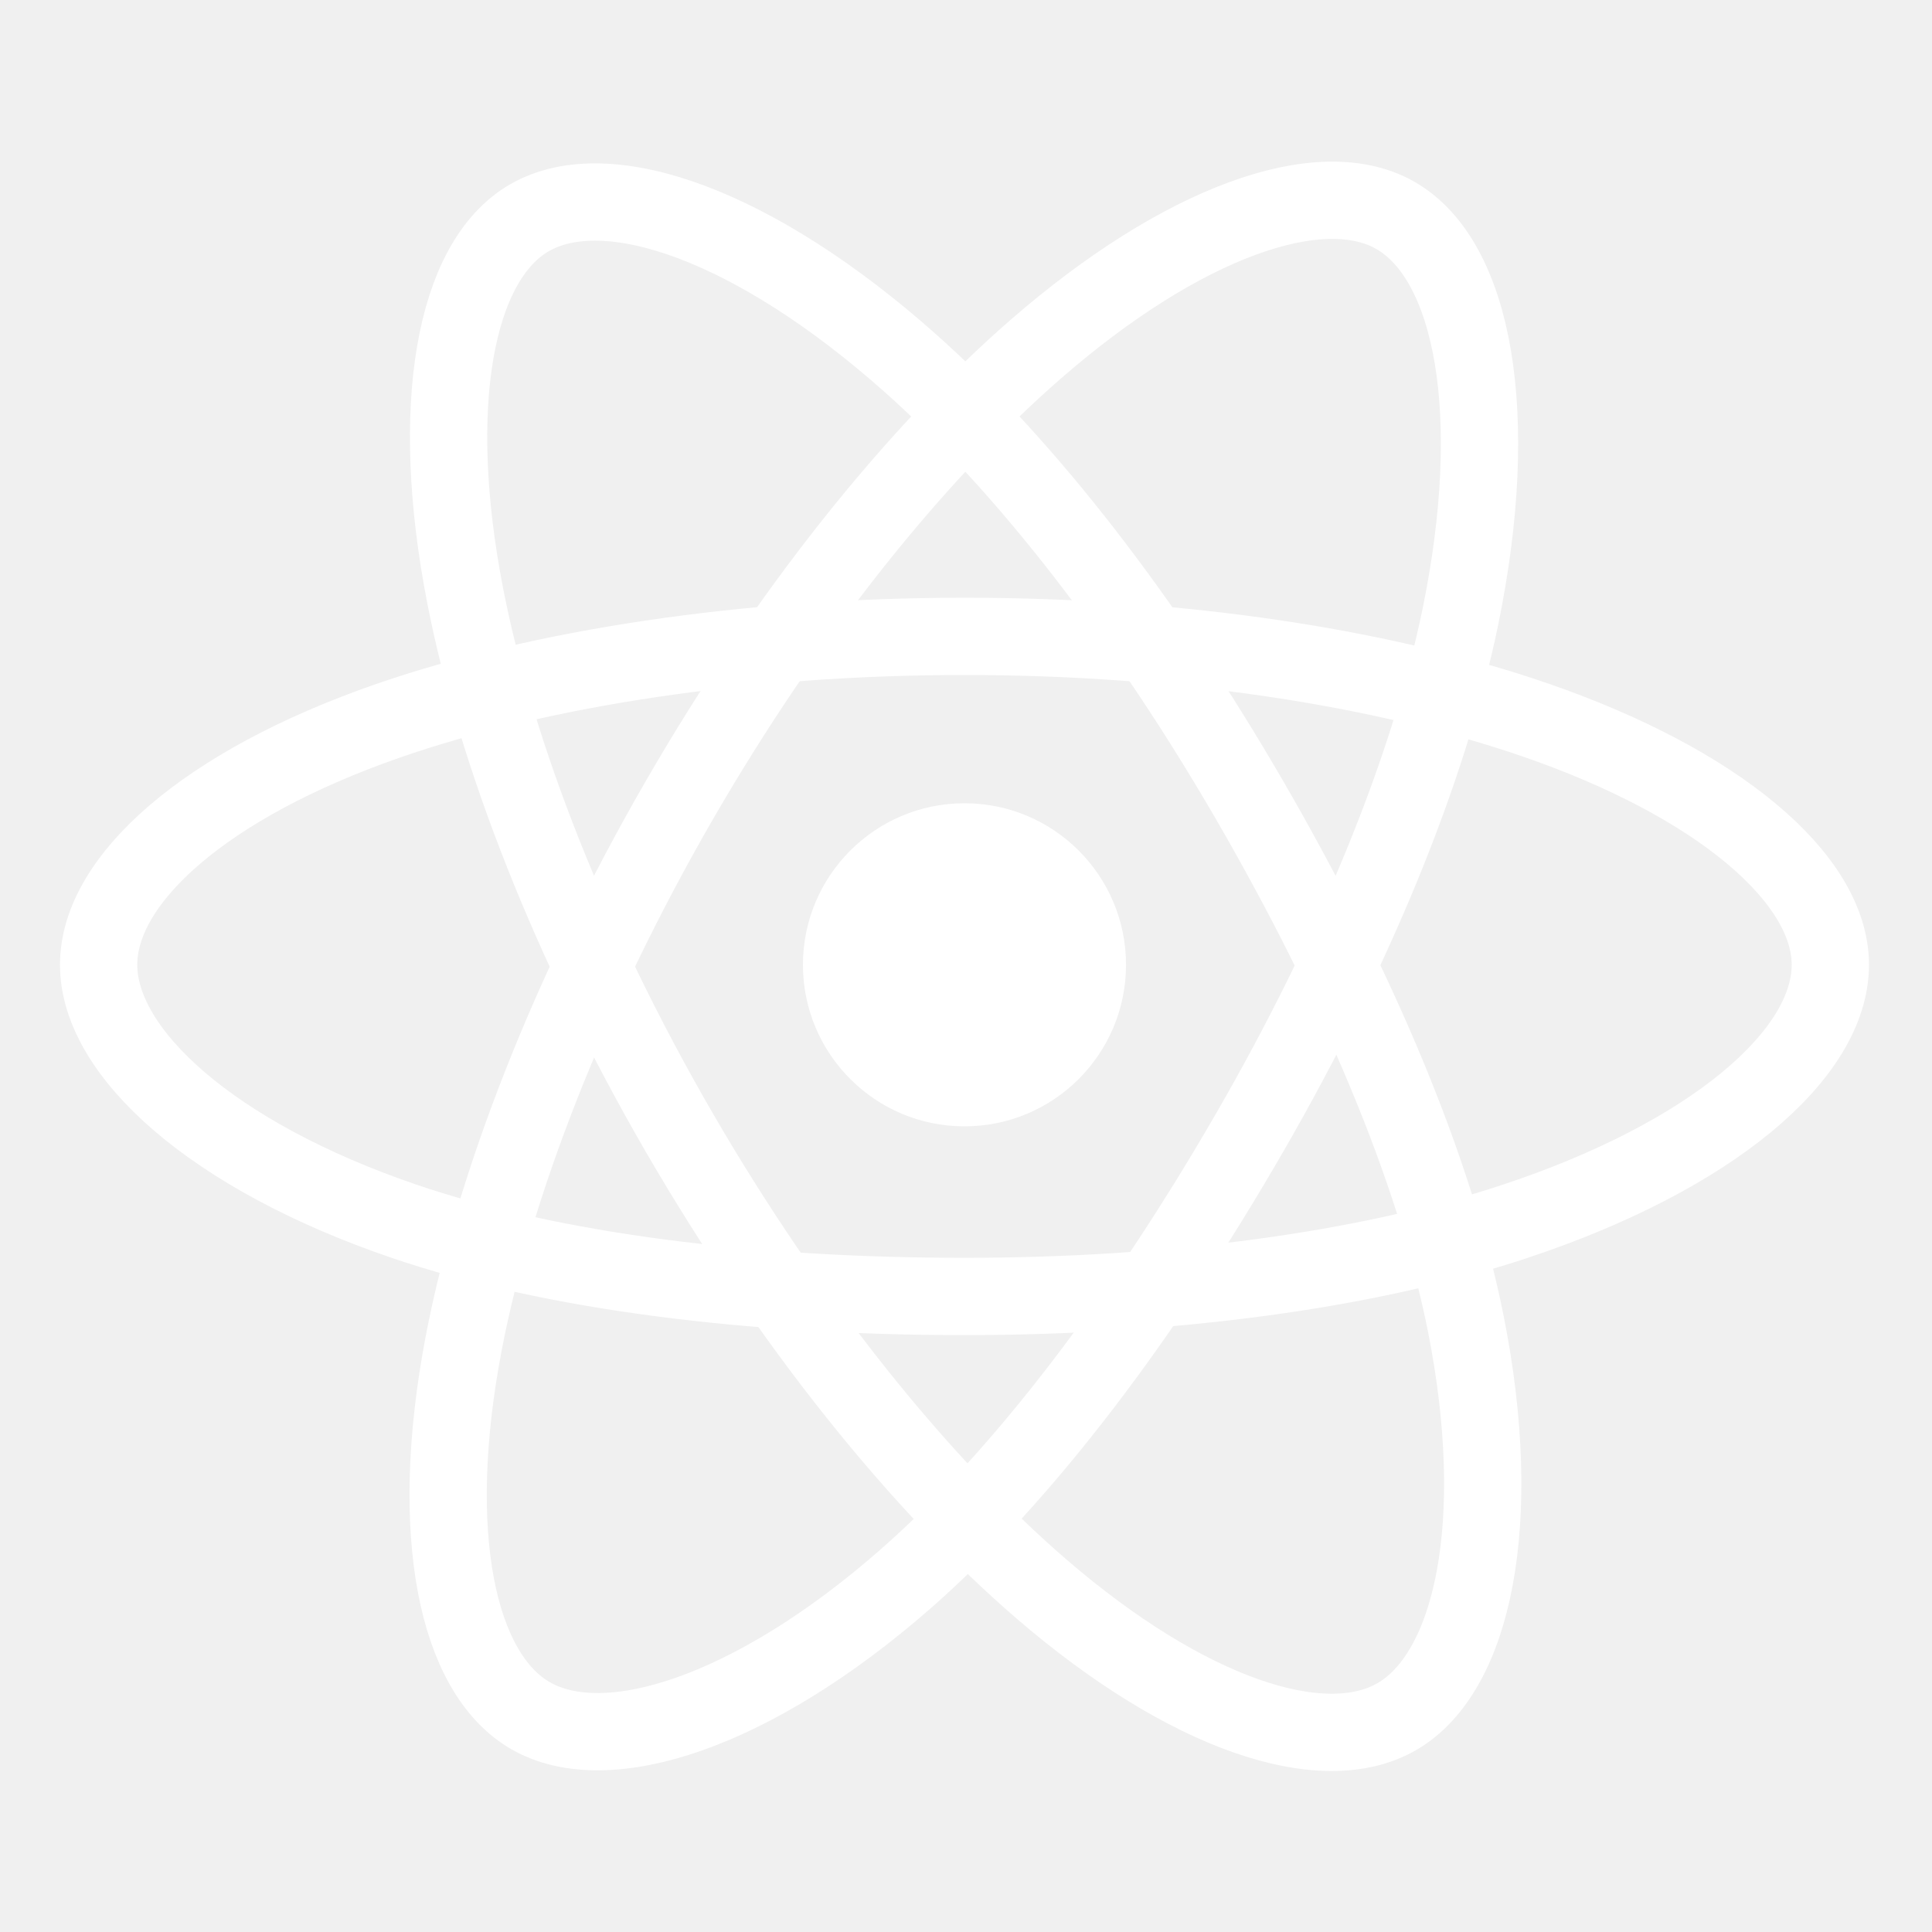
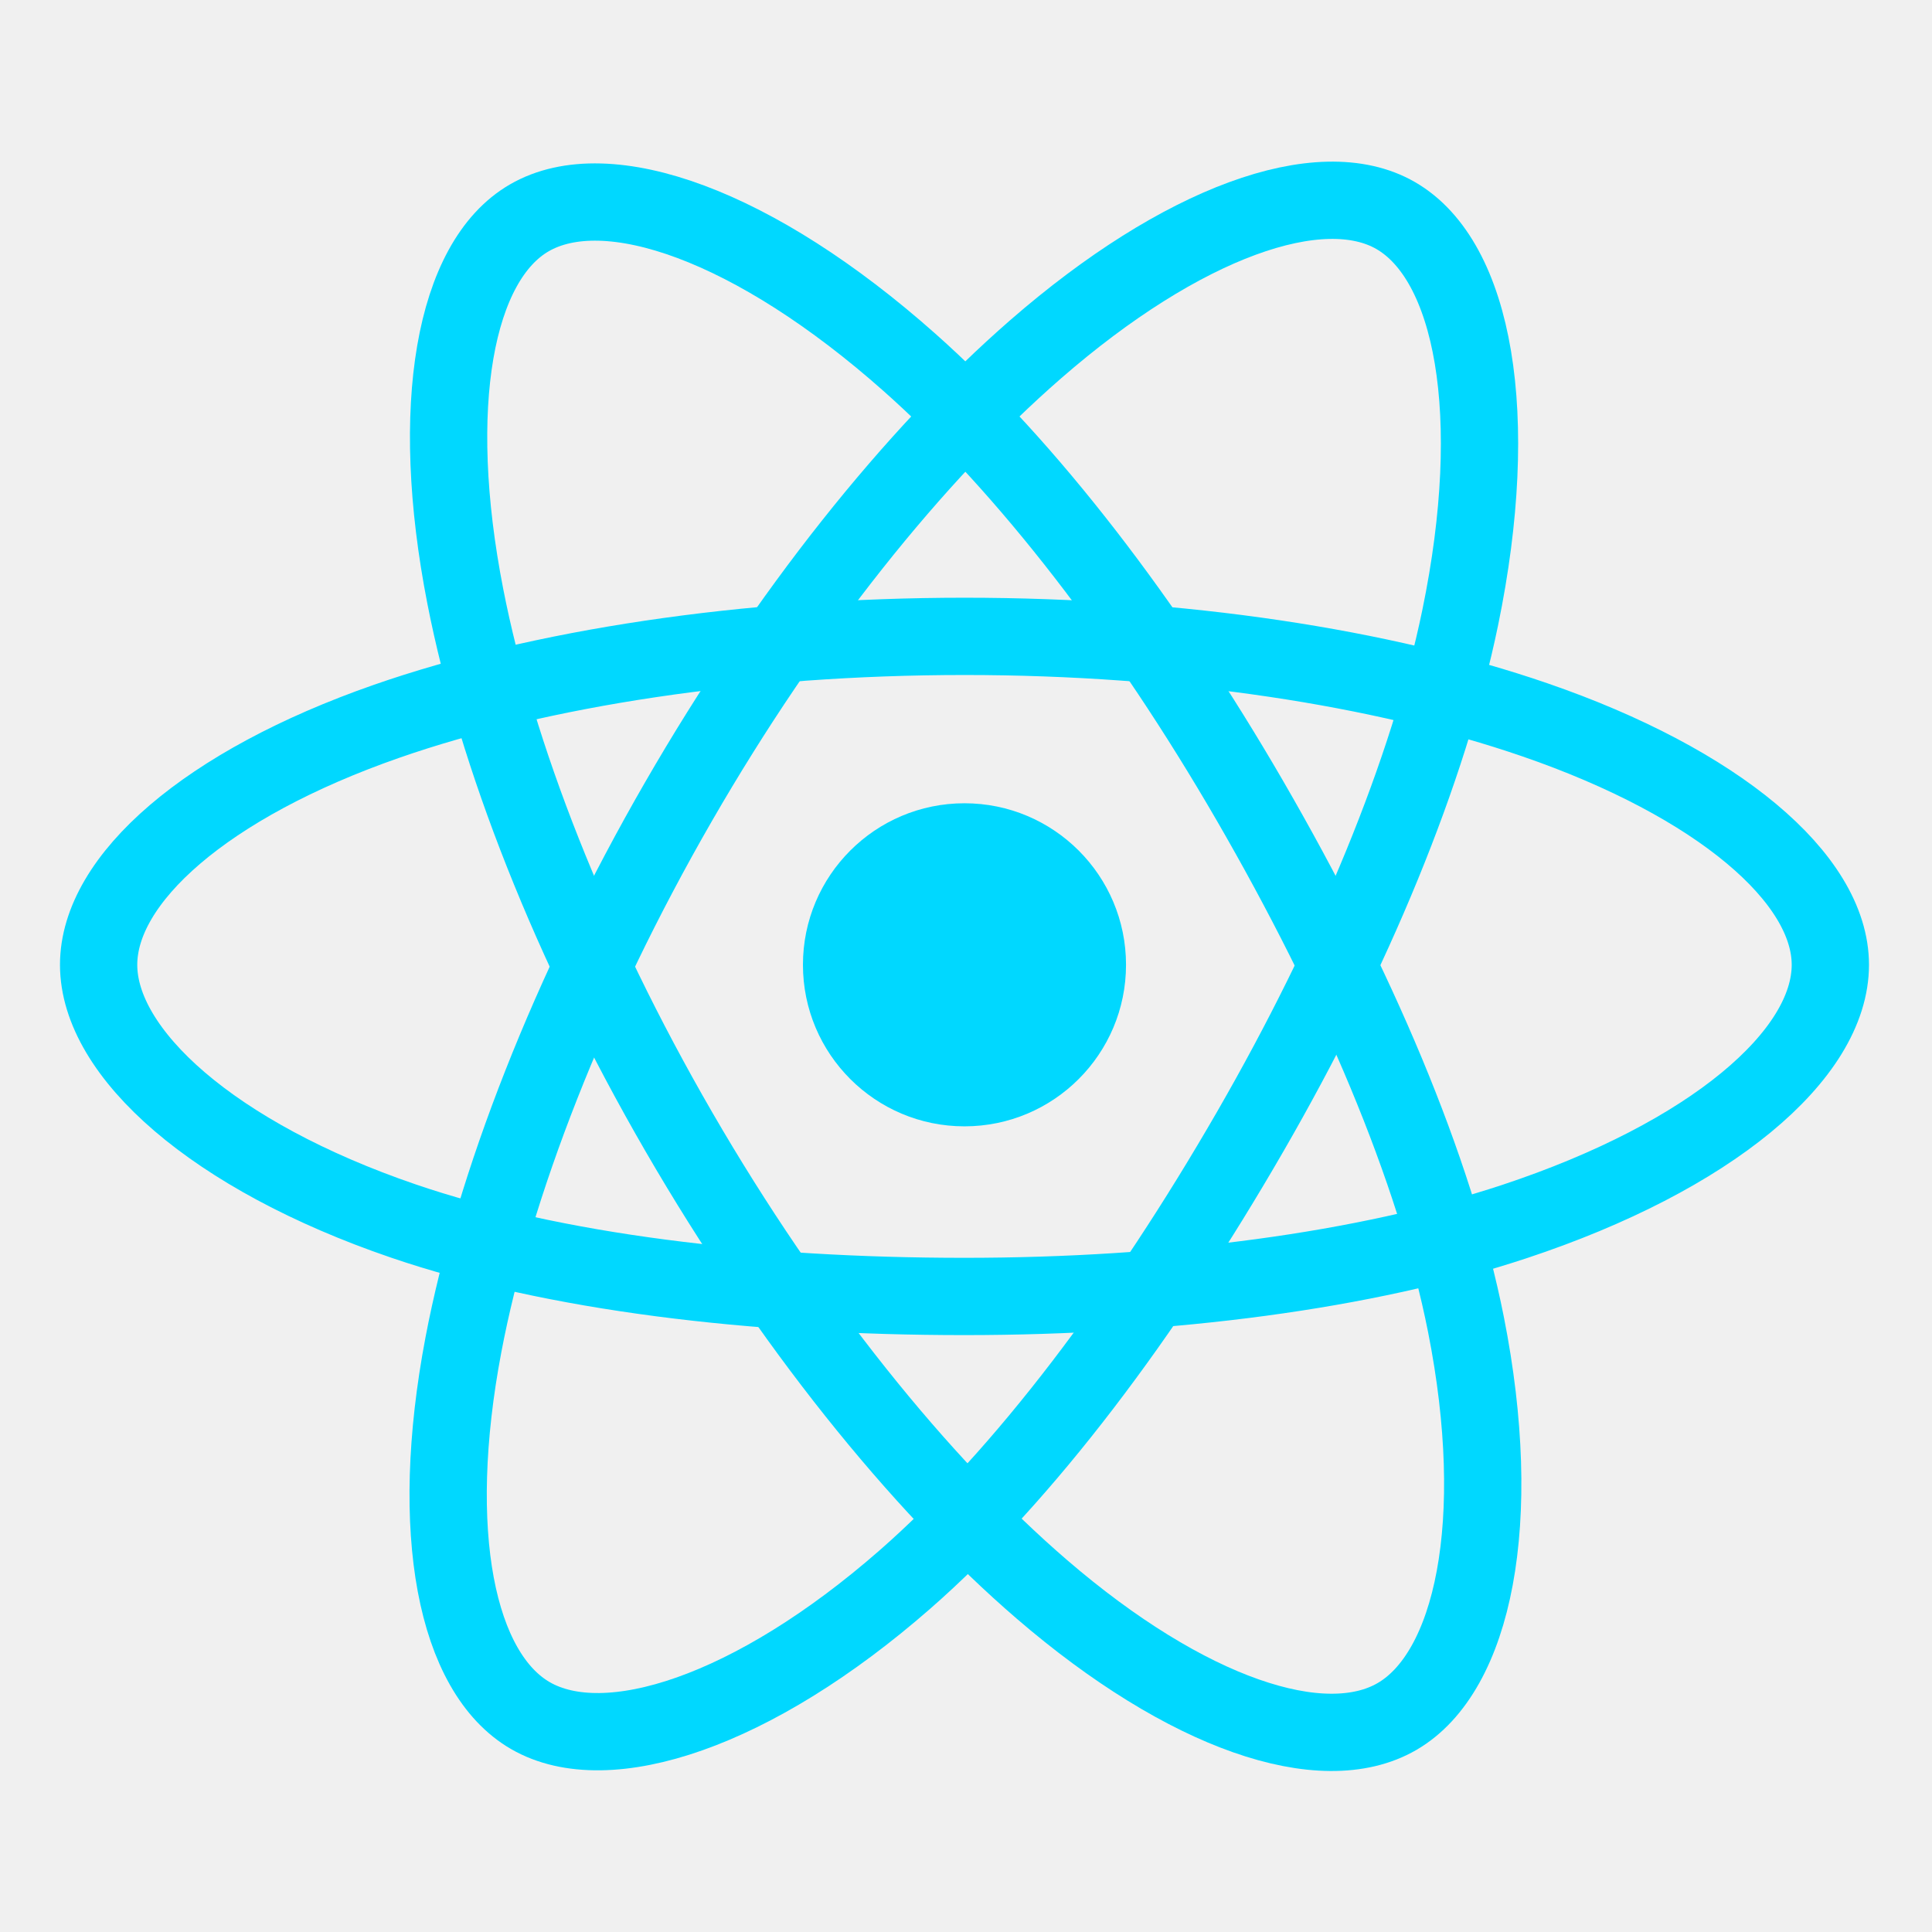
<svg xmlns="http://www.w3.org/2000/svg" version="1.1" id="Layer_2" x="0px" y="0px" width="600px" height="600px" viewBox="0 0 600 600" enable-background="new 0 0 600 600" xml:space="preserve">
  <rect fill="transparent" width="600" height="600" />
-   <circle fill="#FFFFFF" cx="299.529" cy="299.628" r="50.167" />
-   <path fill="none" stroke="#FFFFFF" stroke-width="24" stroke-miterlimit="10" d="M299.529,197.628  c67.356,0,129.928,9.665,177.107,25.907c56.844,19.569,91.794,49.233,91.794,76.093c0,27.991-37.041,59.503-98.083,79.728  c-46.151,15.291-106.879,23.272-170.818,23.272c-65.554,0-127.63-7.492-174.29-23.441c-59.046-20.182-94.611-52.103-94.611-79.559  c0-26.642,33.37-56.076,89.415-75.616C167.398,207.503,231.515,197.628,299.529,197.628z" />
-   <path fill="none" stroke="#FFFFFF" stroke-width="24" stroke-miterlimit="10" d="M210.736,248.922  c33.649-58.348,73.281-107.724,110.92-140.48c45.35-39.466,88.507-54.923,111.775-41.505  c24.248,13.983,33.042,61.814,20.067,124.796c-9.81,47.618-33.234,104.212-65.176,159.601  c-32.749,56.788-70.25,106.819-107.377,139.272c-46.981,41.068-92.4,55.929-116.185,42.213  c-23.079-13.31-31.906-56.921-20.834-115.233C153.281,368.316,176.758,307.841,210.736,248.922z" />
-   <path fill="none" stroke="#FFFFFF" stroke-width="24" stroke-miterlimit="10" d="M210.821,351.482  c-33.746-58.292-56.731-117.287-66.312-166.255c-11.544-58.999-3.382-104.109,19.864-117.566  c24.224-14.024,70.055,2.244,118.14,44.94c36.356,32.28,73.688,80.837,105.723,136.173c32.844,56.733,57.461,114.209,67.036,162.582  c12.117,61.213,2.309,107.984-21.453,121.74c-23.057,13.348-65.249-0.784-110.239-39.499  C285.567,460.886,244.898,410.344,210.821,351.482z" />
+   <circle fill="#00D8FF" cx="299.529" cy="299.628" r="50.167" />
+   <path fill="none" stroke="#00D8FF" stroke-width="24" stroke-miterlimit="10" d="M299.529,197.628  c67.356,0,129.928,9.665,177.107,25.907c56.844,19.569,91.794,49.233,91.794,76.093c0,27.991-37.041,59.503-98.083,79.728  c-46.151,15.291-106.879,23.272-170.818,23.272c-65.554,0-127.63-7.492-174.29-23.441c-59.046-20.182-94.611-52.103-94.611-79.559  c0-26.642,33.37-56.076,89.415-75.616C167.398,207.503,231.515,197.628,299.529,197.628z" />
+   <path fill="none" stroke="#00D8FF" stroke-width="24" stroke-miterlimit="10" d="M210.736,248.922  c33.649-58.348,73.281-107.724,110.92-140.48c45.35-39.466,88.507-54.923,111.775-41.505  c24.248,13.983,33.042,61.814,20.067,124.796c-9.81,47.618-33.234,104.212-65.176,159.601  c-32.749,56.788-70.25,106.819-107.377,139.272c-46.981,41.068-92.4,55.929-116.185,42.213  c-23.079-13.31-31.906-56.921-20.834-115.233C153.281,368.316,176.758,307.841,210.736,248.922z" />
+   <path fill="none" stroke="#00D8FF" stroke-width="24" stroke-miterlimit="10" d="M210.821,351.482  c-33.746-58.292-56.731-117.287-66.312-166.255c-11.544-58.999-3.382-104.109,19.864-117.566  c24.224-14.024,70.055,2.244,118.14,44.94c36.356,32.28,73.688,80.837,105.723,136.173c32.844,56.733,57.461,114.209,67.036,162.582  c12.117,61.213,2.309,107.984-21.453,121.74c-23.057,13.348-65.249-0.784-110.239-39.499  C285.567,460.886,244.898,410.344,210.821,351.482z" />
</svg>
